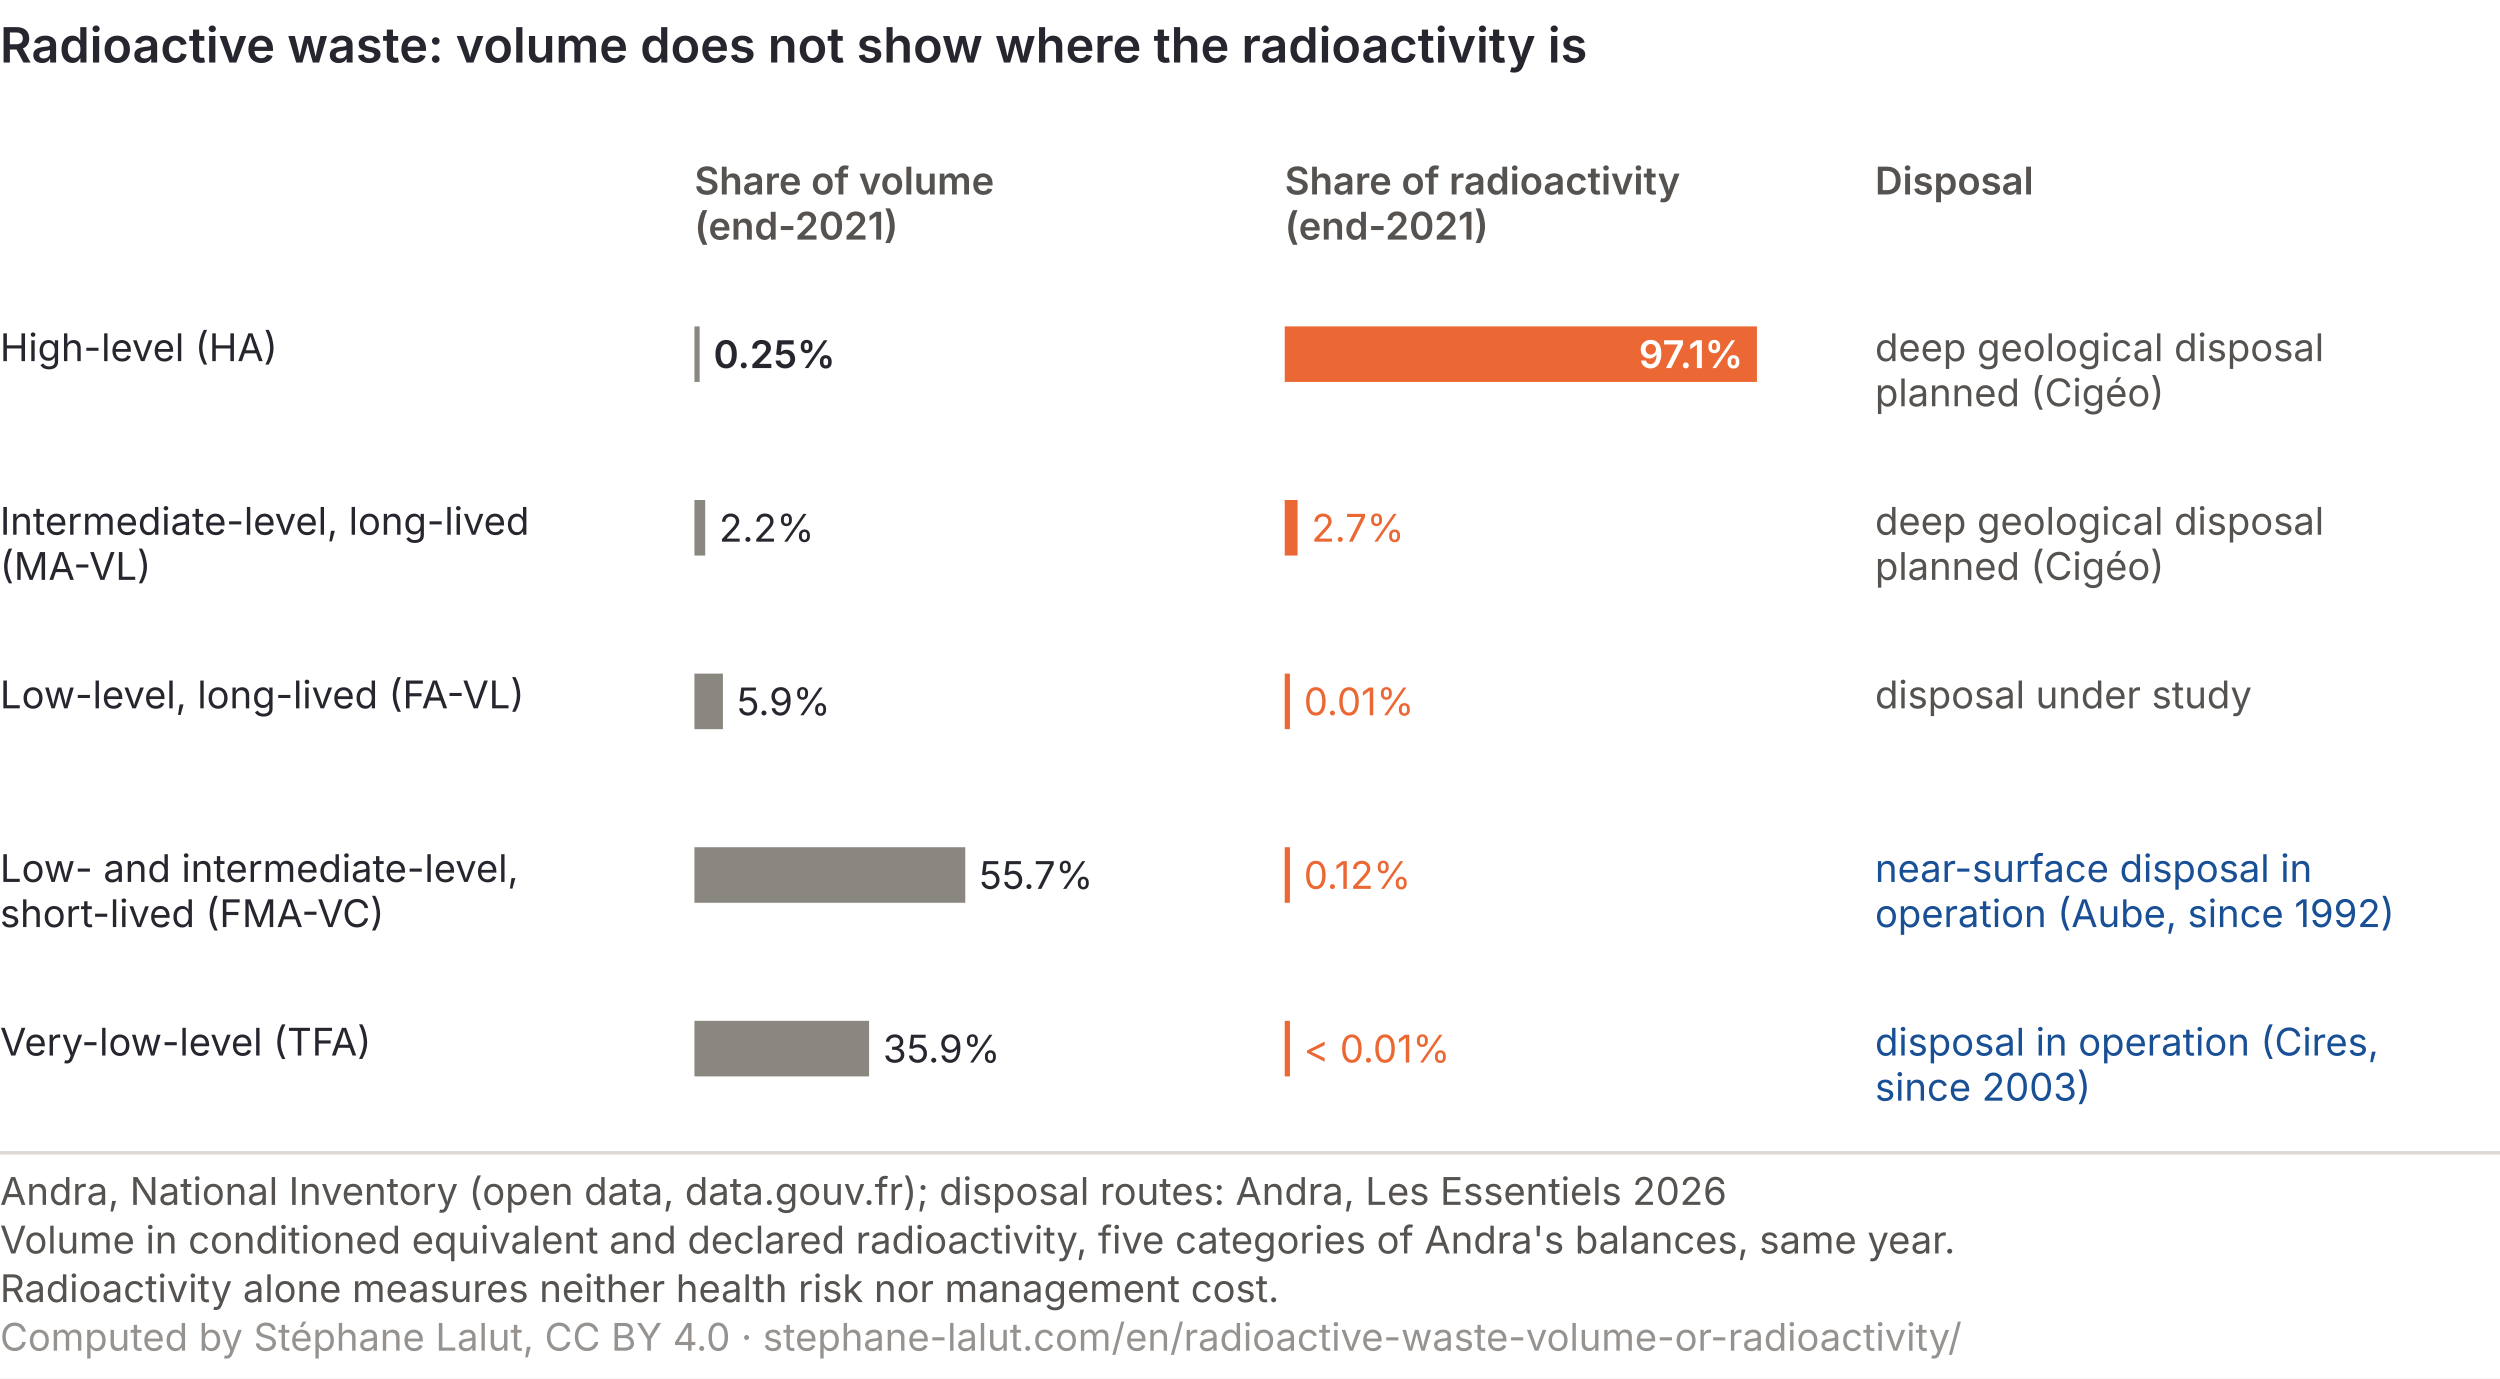
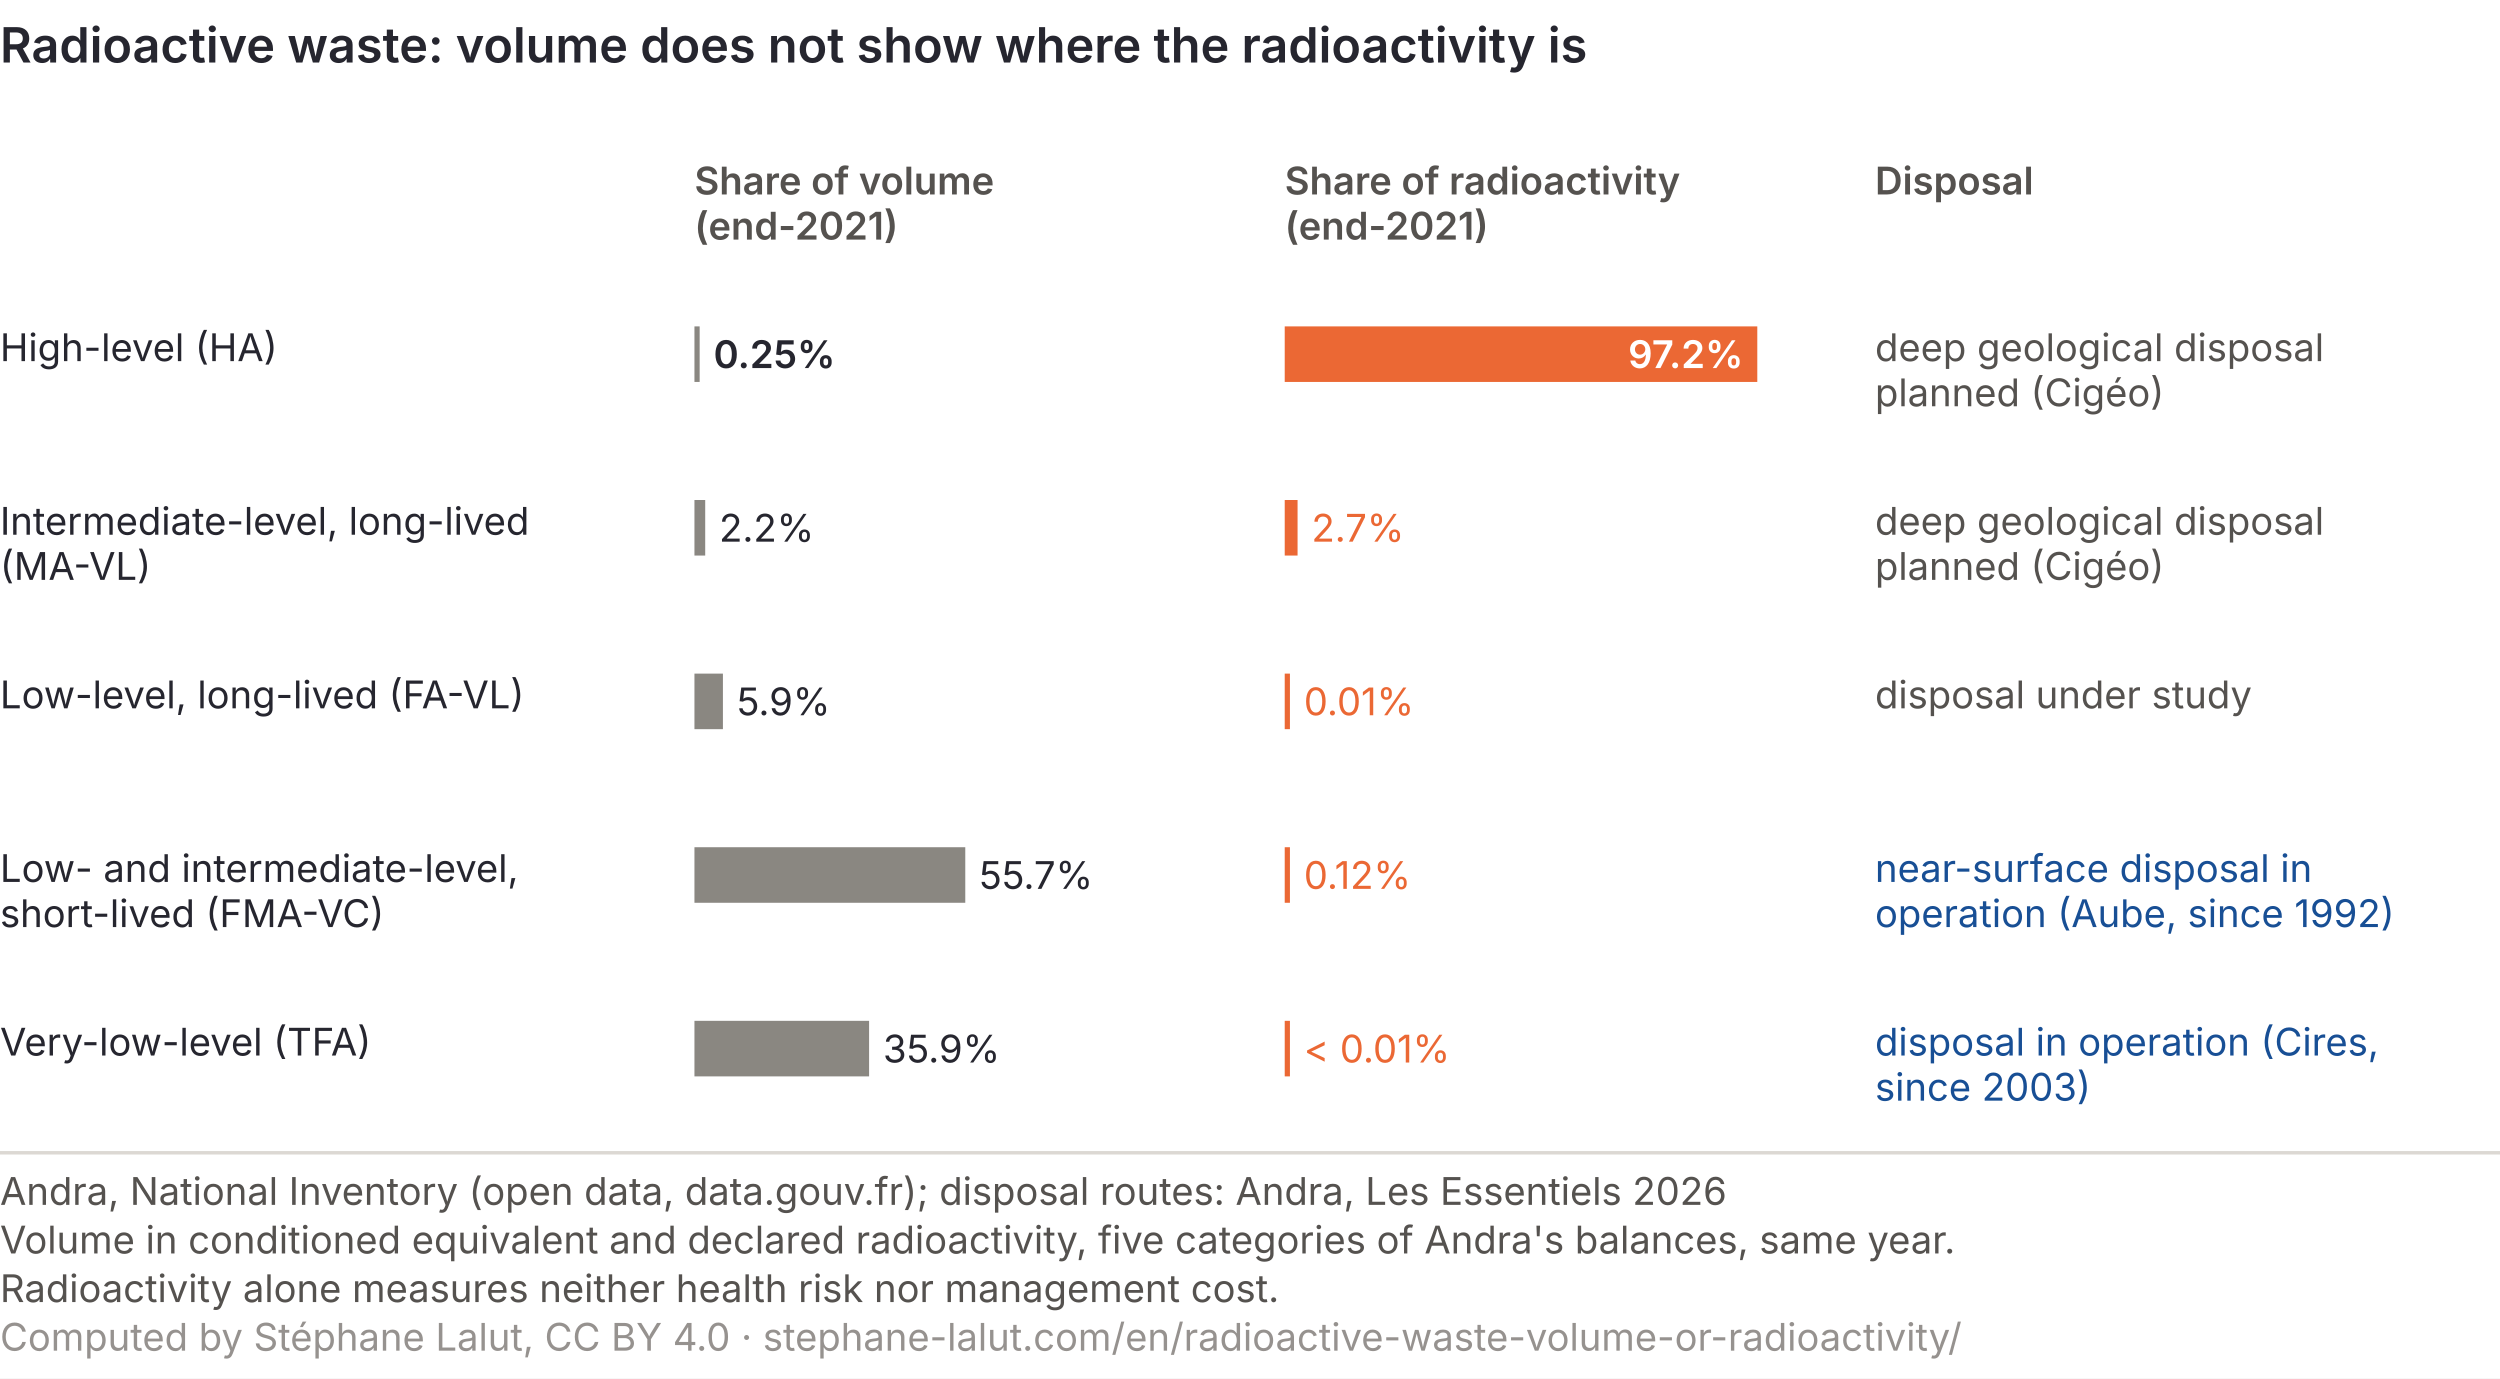
<svg xmlns="http://www.w3.org/2000/svg" viewBox="0 0 720 397" role="img" font-variant-numeric="tabular-nums" aria-labelledby="dr-t dr-d" font-family="Inter, 'Helvetica Neue', Arial, sans-serif">
  <rect width="720" height="397" fill="#ffffff" />
  <text x="0" y="18" font-size="14" font-weight="600" fill="#26262f">Radioactive waste: volume does not show where the radioactivity is</text>
  <text x="200" y="56" font-size="11" font-weight="600" fill="#55524f">Share of volume</text>
  <text x="200" y="69" font-size="11" font-weight="600" fill="#55524f">(end-2021)</text>
  <text x="370" y="56" font-size="11" font-weight="600" fill="#55524f">Share of radioactivity</text>
  <text x="370" y="69" font-size="11" font-weight="600" fill="#55524f">(end-2021)</text>
  <text x="540" y="56" font-size="11" font-weight="600" fill="#55524f">Disposal</text>
  <text x="0" y="104" font-size="11" fill="#26262f">High-level (HA)</text>
  <rect x="200" y="94" width="1.5" height="16" fill="#8a8781" />
  <text x="205.5" y="106" font-size="11" font-weight="600" fill="#26262f" text-anchor="start">0.25%</text>
-   <rect x="370" y="94" width="136.0" height="16" fill="#eb6834" />
-   <text x="502.0" y="106" font-size="11" font-weight="600" fill="#ffffff" text-anchor="end">97.1%</text>
+   <rect x="370" y="94" width="136.1" height="16" fill="#eb6834" />
+   <text x="502.1" y="106" font-size="11" font-weight="600" fill="#ffffff" text-anchor="end">97.2%</text>
  <text x="540" y="104" font-size="11" fill="#55524f">deep geological disposal</text>
  <text x="540" y="117" font-size="11" fill="#55524f">planned (Cigéo)</text>
  <text x="0" y="154" font-size="11" fill="#26262f">Intermediate-level, long-lived</text>
  <text x="0" y="167" font-size="11" fill="#26262f">(MA-VL)</text>
  <rect x="200" y="144" width="3.1" height="16" fill="#8a8781" />
  <text x="207.1" y="156" font-size="11" fill="#26262f" text-anchor="start">2.2%</text>
  <rect x="370" y="144" width="3.7" height="16" fill="#eb6834" />
  <text x="377.7" y="156" font-size="11" fill="#eb6834" text-anchor="start">2.7%</text>
  <text x="540" y="154" font-size="11" fill="#55524f">deep geological disposal</text>
  <text x="540" y="167" font-size="11" fill="#55524f">planned (Cigéo)</text>
  <text x="0" y="204" font-size="11" fill="#26262f">Low-level, long-lived (FA-VL)</text>
  <rect x="200" y="194" width="8.2" height="16" fill="#8a8781" />
  <text x="212.2" y="206" font-size="11" fill="#26262f" text-anchor="start">5.9%</text>
  <rect x="370" y="194" width="1.5" height="16" fill="#eb6834" />
  <text x="375.5" y="206" font-size="11" fill="#eb6834" text-anchor="start">0.01%</text>
  <text x="540" y="204" font-size="11" fill="#55524f">disposal under study</text>
  <text x="0" y="254" font-size="11" fill="#26262f">Low- and intermediate-level,</text>
  <text x="0" y="267" font-size="11" fill="#26262f">short-lived (FMA-VC)</text>
  <rect x="200" y="244" width="78.0" height="16" fill="#8a8781" />
  <text x="282.0" y="256" font-size="11" fill="#26262f" text-anchor="start">55.7%</text>
  <rect x="370" y="244" width="1.5" height="16" fill="#eb6834" />
  <text x="375.5" y="256" font-size="11" fill="#eb6834" text-anchor="start">0.12%</text>
  <text x="540" y="254" font-size="11" fill="#184f95">near-surface disposal in</text>
  <text x="540" y="267" font-size="11" fill="#184f95">operation (Aube, since 1992)</text>
  <text x="0" y="304" font-size="11" fill="#26262f">Very-low-level (TFA)</text>
  <rect x="200" y="294" width="50.3" height="16" fill="#8a8781" />
  <text x="254.3" y="306" font-size="11" fill="#26262f" text-anchor="start">35.9%</text>
  <rect x="370" y="294" width="1.5" height="16" fill="#eb6834" />
  <text x="375.5" y="306" font-size="11" fill="#eb6834" text-anchor="start">&lt; 0.01%</text>
  <text x="540" y="304" font-size="11" fill="#184f95">disposal in operation (Cires,</text>
  <text x="540" y="317" font-size="11" fill="#184f95">since 2003)</text>
  <line x1="0" y1="332.0" x2="720" y2="332.0" stroke="#dcd8d3" />
  <text class="pied-source" x="0" y="347.0" font-size="11" fill="#55524f">Andra, National Inventory (open data, data.gouv.fr); disposal routes: Andra, Les Essentiels 2026</text>
  <text class="pied-note" x="0" y="361.0" font-size="11" fill="#55524f">Volume in conditioned equivalent and declared radioactivity, five categories of Andra's balances, same year.</text>
  <text class="pied-note" x="0" y="375.0" font-size="11" fill="#55524f">Radioactivity alone measures neither health risk nor management cost.</text>
-   <text class="pied-licence" x="0" y="389.0" font-size="11" fill="#96928f">Computed by Stéphane Lalut, CC BY 4.0 · stephane-lalut.com/en/radioactive-waste-volume-or-radioactivity/</text>
+   <text class="pied-licence" x="0" y="389.0" font-size="11" fill="#96928f">Computed by Stéphane Lalut, CC BY 4.0 · stephane-lalut.com/en/radioactive-waste-volume-or-radioactivity/</text>
</svg>
